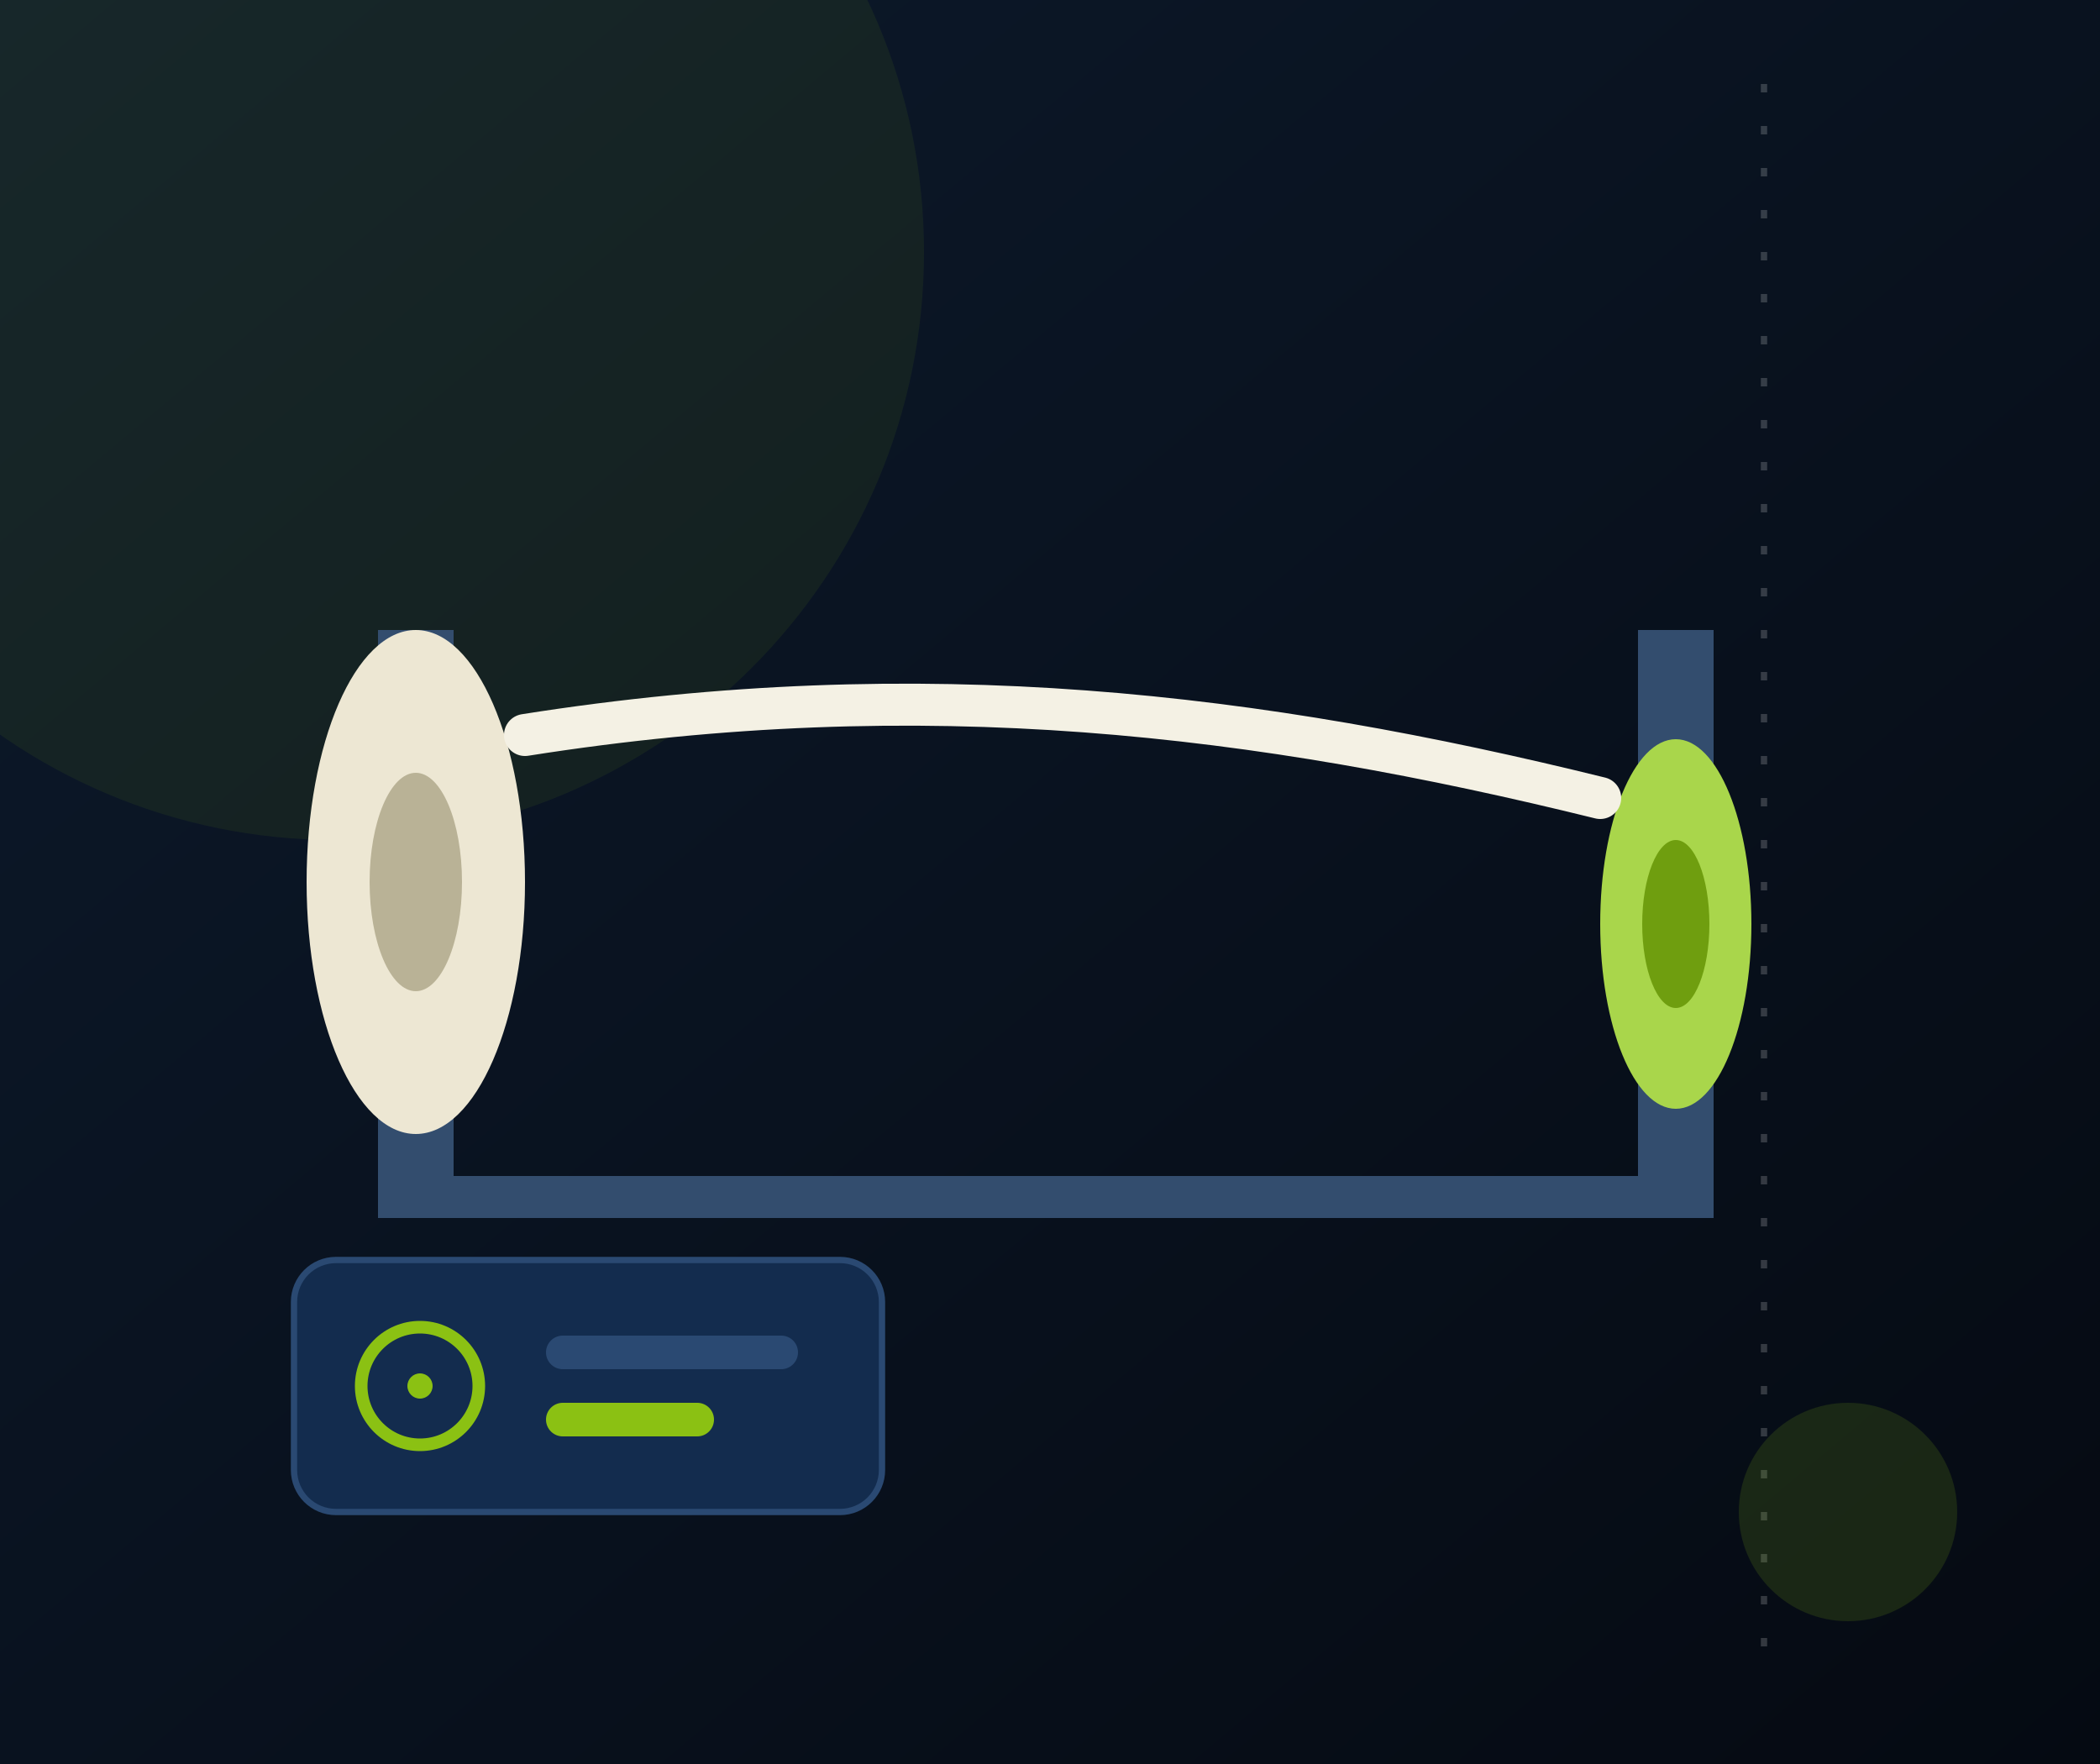
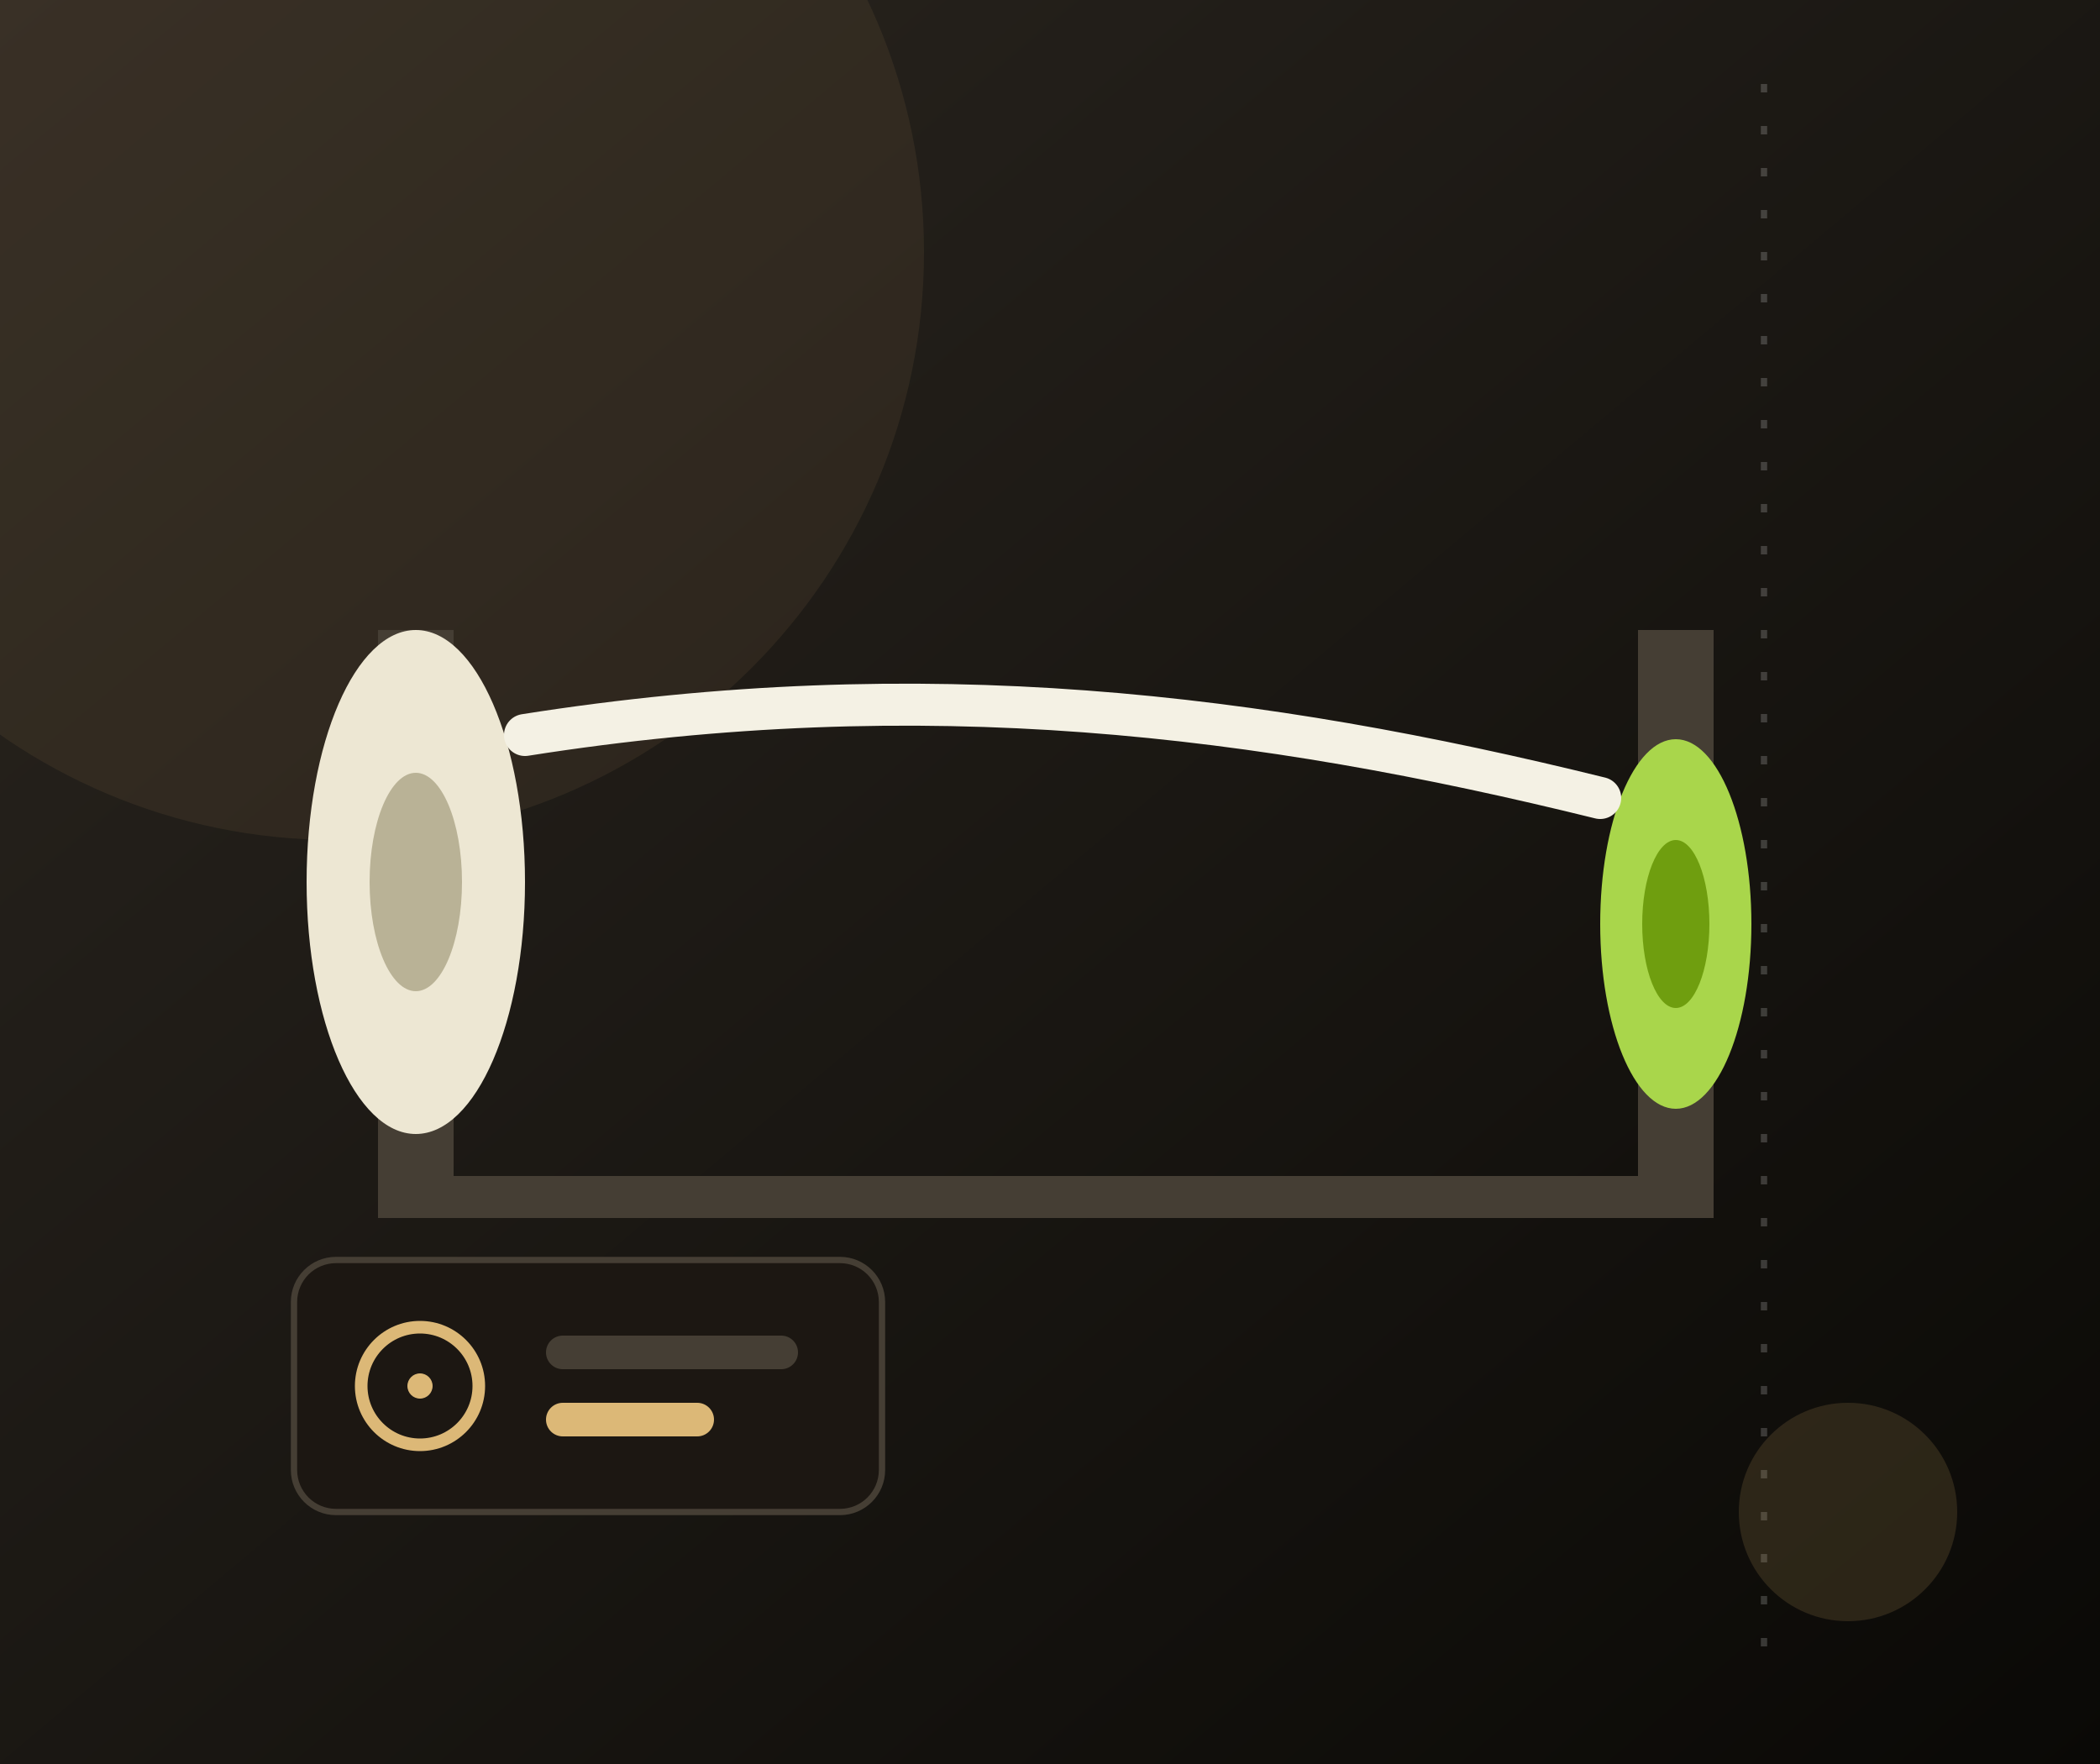
<svg xmlns="http://www.w3.org/2000/svg" viewBox="0 0 500 420" preserveAspectRatio="xMidYMid slice">
  <defs>
    <linearGradient id="svcBg" x1="0" y1="0" x2="1" y2="1">
-       <stop offset="0" stop-color="#0d1a2c" />
-       <stop offset="1" stop-color="#050a12" />
+       <stop offset="0" stop-color="#2b2620" />
+       <stop offset="1" stop-color="#0a0906" />
    </linearGradient>
  </defs>
  <rect width="500" height="420" fill="url(#svcBg)" />
-   <circle cx="80" cy="60" r="140" fill="#8BC113" opacity=".08" />
+   <circle cx="80" cy="60" r="140" fill="#B8935A" opacity=".1" />
  <g transform="translate(90,150)">
-     <rect x="0" y="0" width="18" height="130" fill="#334D6E" />
-     <rect x="300" y="0" width="18" height="130" fill="#334D6E" />
+     <rect x="0" y="0" width="18" height="130" fill="#453e34" />
+     <rect x="300" y="0" width="18" height="130" fill="#453e34" />
    <ellipse cx="9" cy="60" rx="26" ry="60" fill="#EDE7D3" />
    <ellipse cx="9" cy="60" rx="11" ry="26" fill="#B9B296" />
    <ellipse cx="309" cy="70" rx="18" ry="44" fill="#A9D64B" />
    <ellipse cx="309" cy="70" rx="8" ry="20" fill="#6F9E0F" />
    <path d="M35 25 C130 10 210 20 291 40" stroke="#F4F1E4" stroke-width="10" fill="none" stroke-linecap="round" />
-     <rect x="0" y="130" width="318" height="10" fill="#334D6E" />
+     <rect x="0" y="130" width="318" height="10" fill="#453e34" />
  </g>
  <g transform="translate(70,300)">
-     <rect width="140" height="60" rx="10" fill="#132C4E" stroke="#2A4972" stroke-width="1.5" />
-     <circle cx="30" cy="30" r="14" fill="none" stroke="#8BC113" stroke-width="3" />
-     <circle cx="30" cy="30" r="3" fill="#8BC113" />
-     <rect x="60" y="18" width="60" height="8" rx="4" fill="#2A4972" />
-     <rect x="60" y="34" width="40" height="8" rx="4" fill="#8BC113" />
+     <rect width="140" height="60" rx="10" fill="#1c1712" stroke="#453e34" stroke-width="1.5" />
+     <circle cx="30" cy="30" r="14" fill="none" stroke="#DCB877" stroke-width="3" />
+     <circle cx="30" cy="30" r="3" fill="#DCB877" />
+     <rect x="60" y="18" width="60" height="8" rx="4" fill="#453e34" />
+     <rect x="60" y="34" width="40" height="8" rx="4" fill="#DCB877" />
  </g>
  <g stroke="#ffffff" stroke-opacity=".18" stroke-width="1.5" stroke-dasharray="2 8">
    <line x1="420" y1="20" x2="420" y2="400" />
  </g>
-   <circle cx="440" cy="360" r="26" fill="#8BC113" opacity=".15" />
+   <circle cx="440" cy="360" r="26" fill="#B8935A" opacity=".18" />
</svg>
